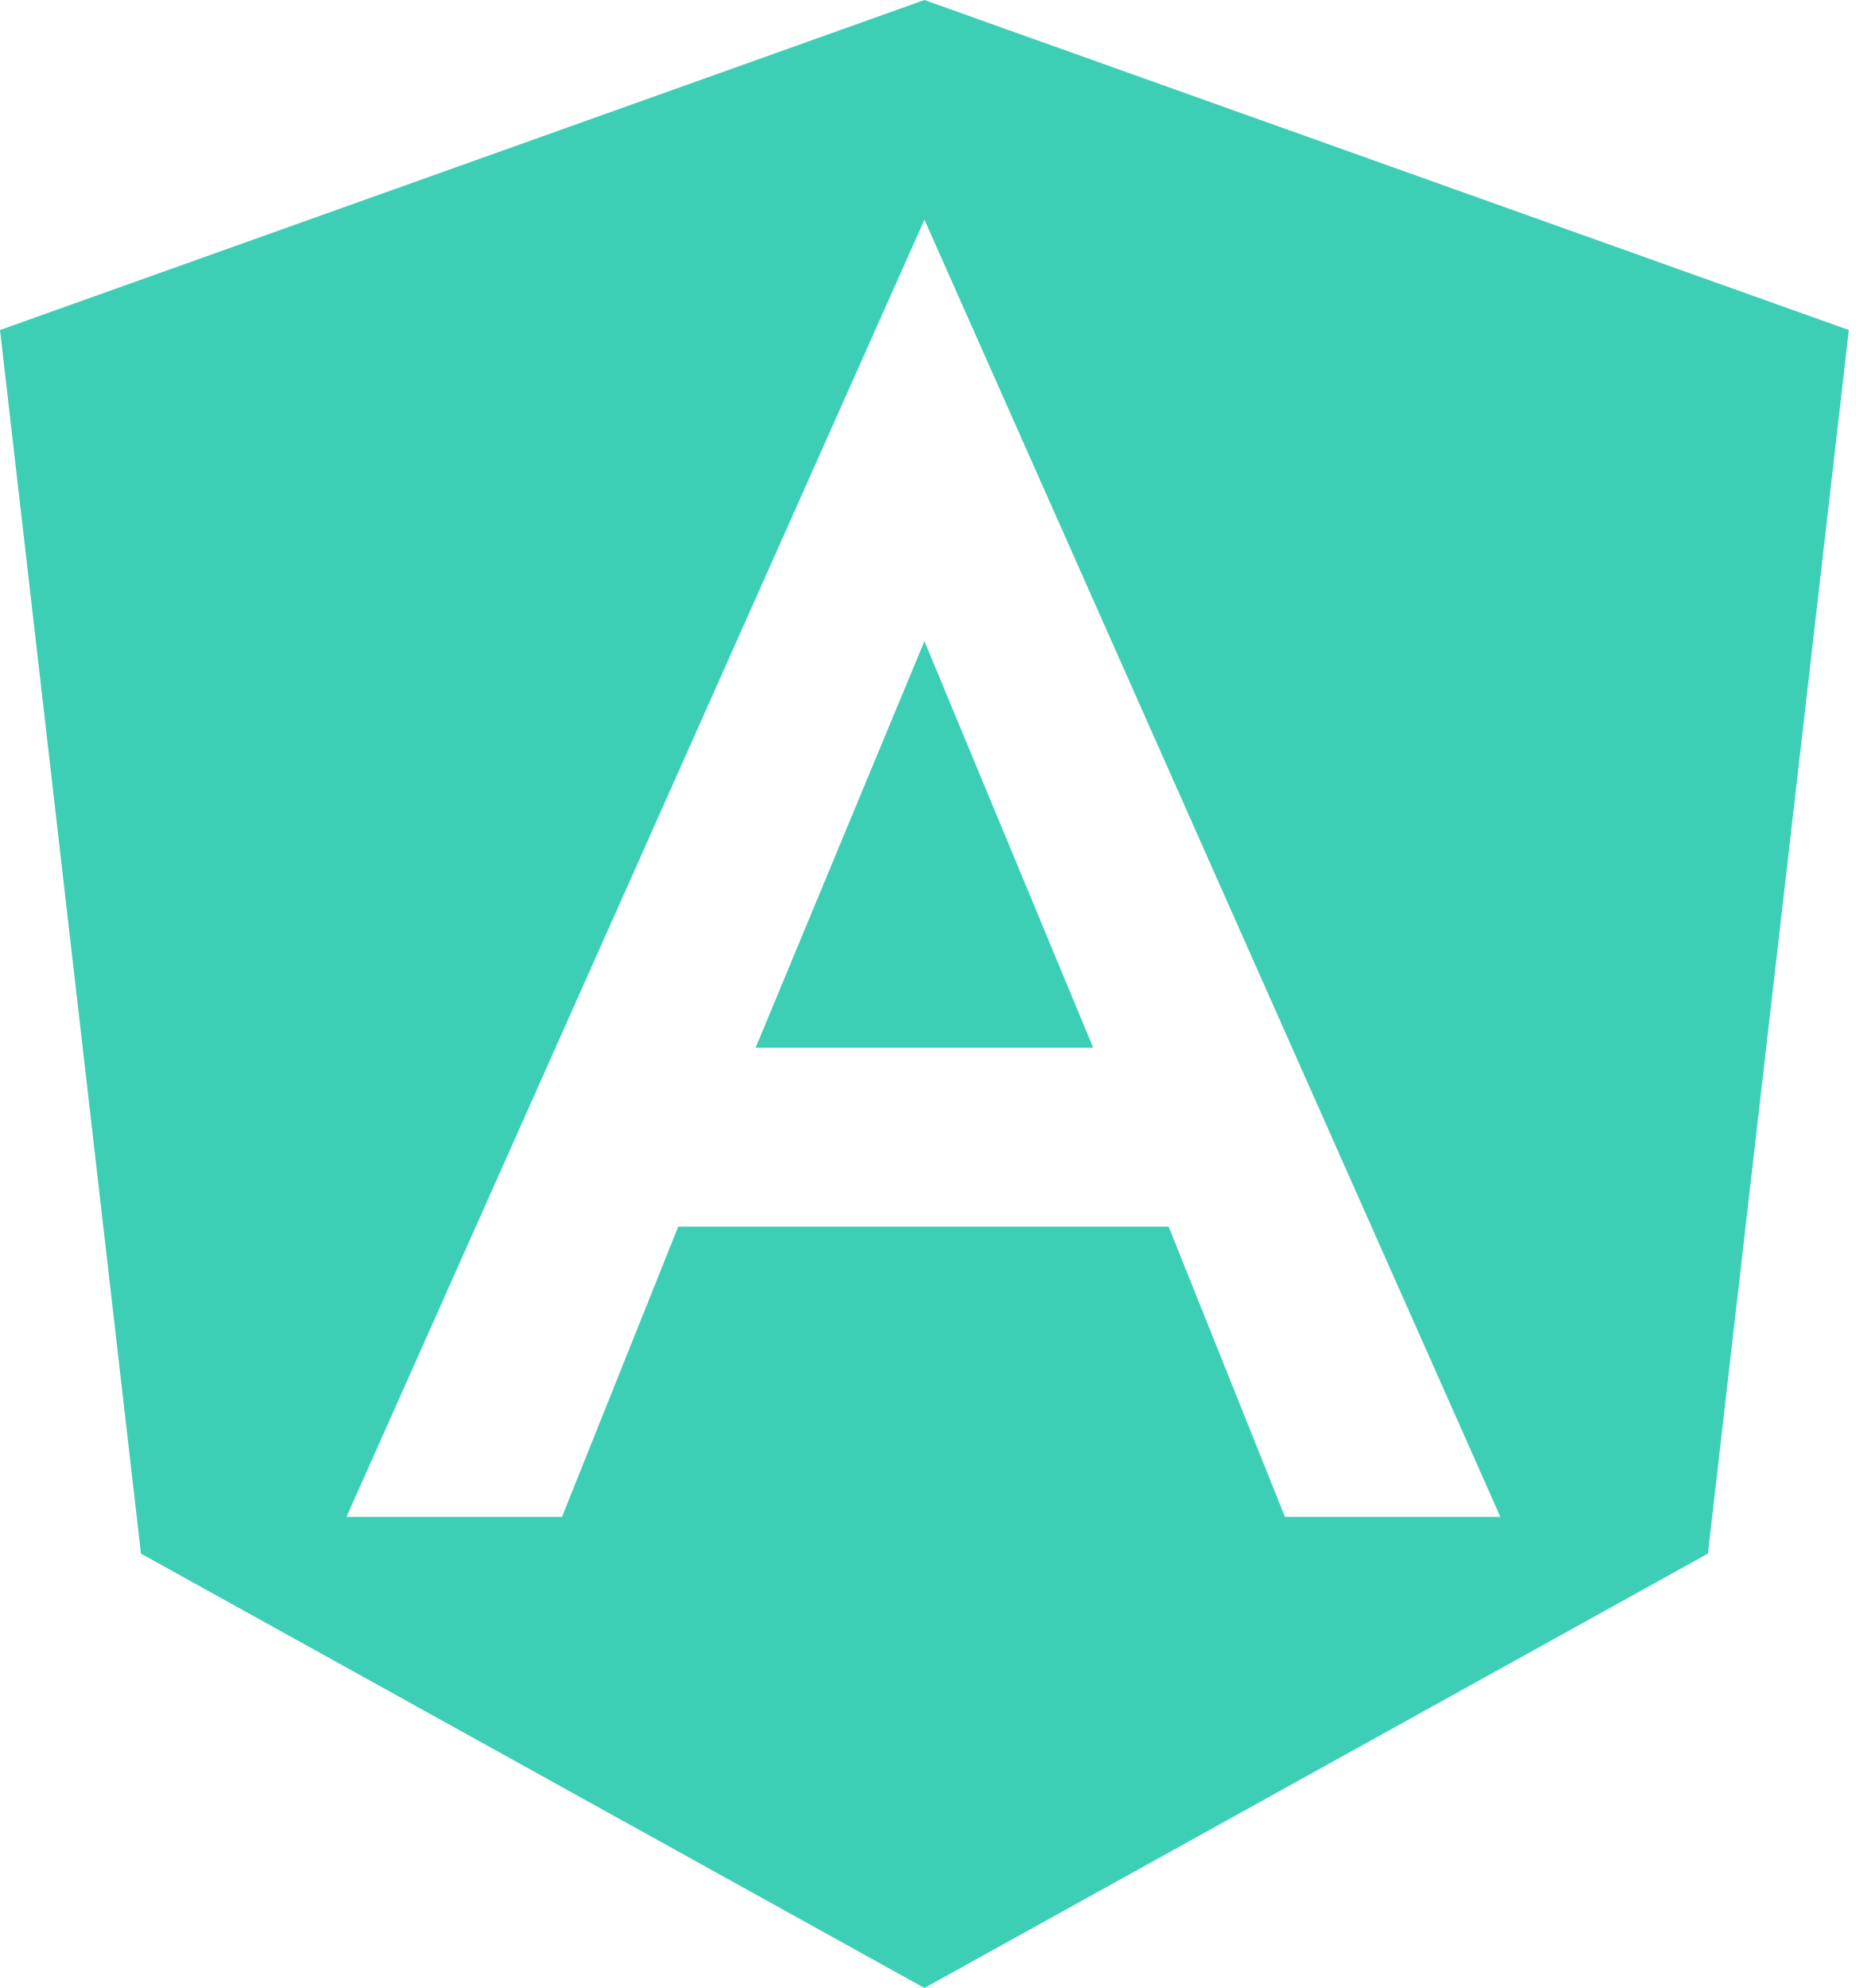
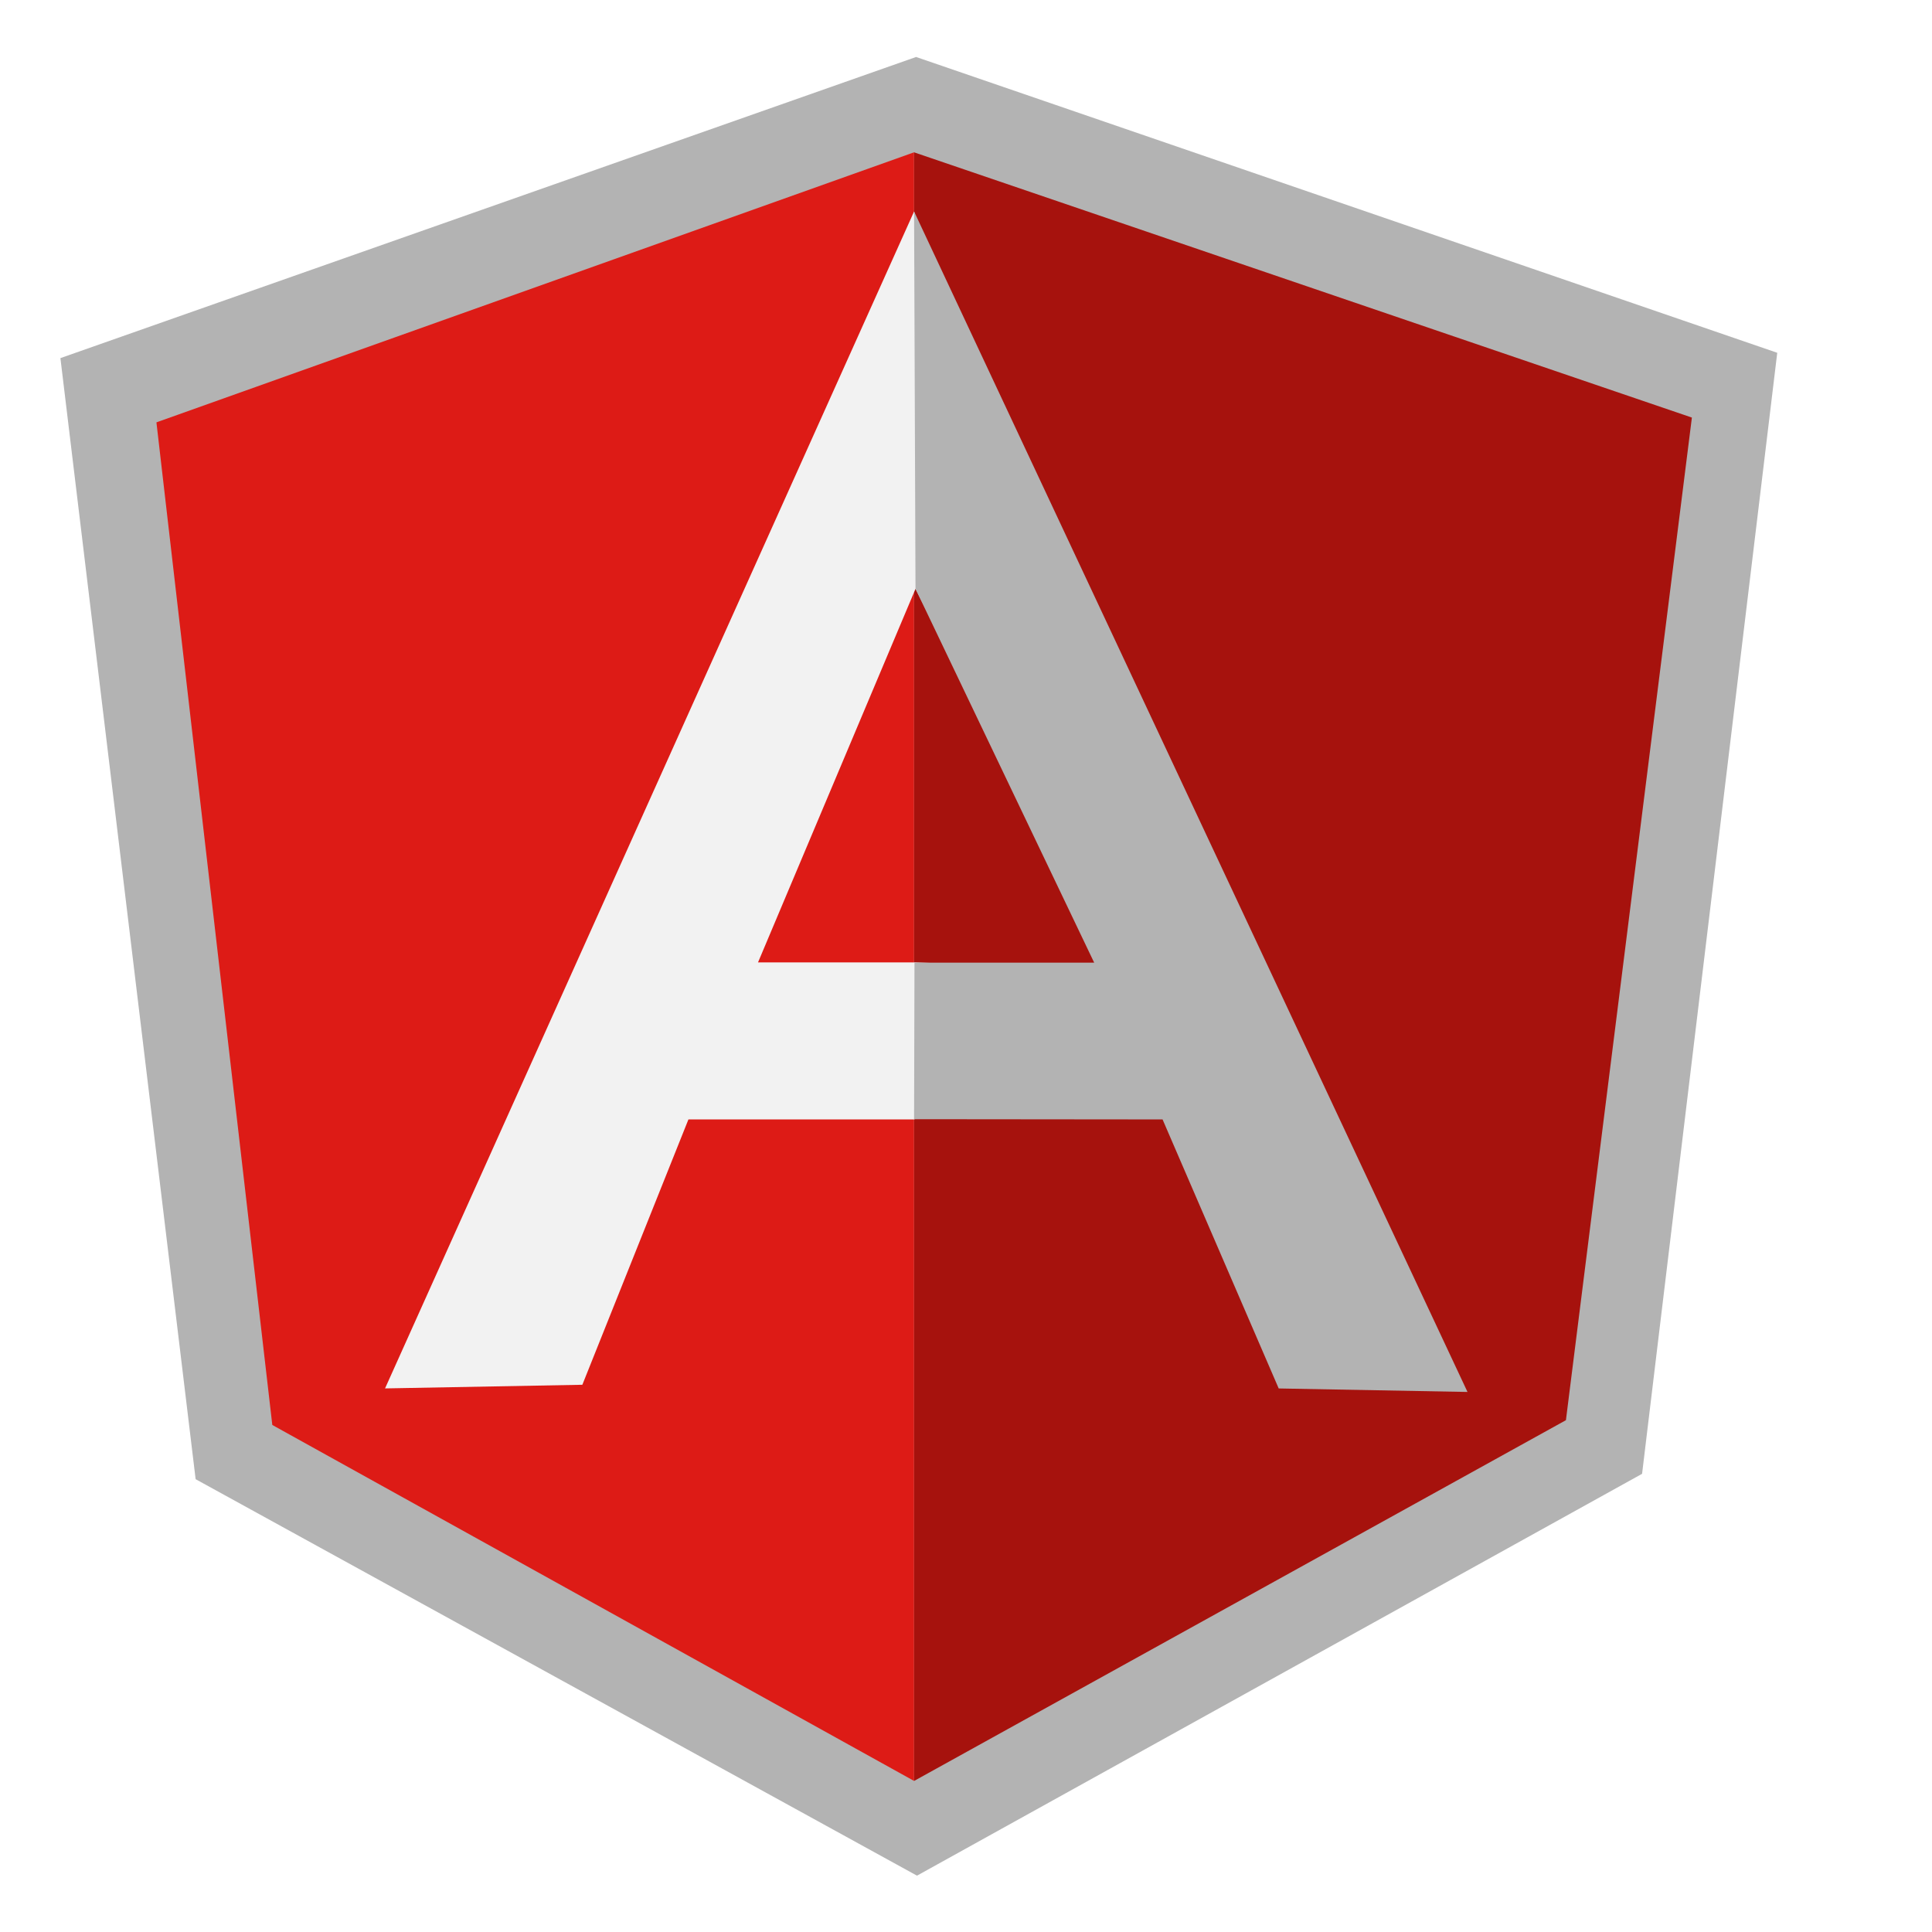
- <svg xmlns="http://www.w3.org/2000/svg" width="56" height="60" viewBox="0 0 56 60" fill="none">
-   <path d="M27.9 0L55.8 9.96L51.546 46.89L27.9 60L4.254 46.89L0 9.96L27.9 0ZM27.9 6.63L10.458 45.78H16.962L20.469 37.02H35.271L38.781 45.78H45.282L27.9 6.63ZM32.994 31.62H22.806L27.9 19.35L32.994 31.62Z" fill="#3DCFB6" />
+ <svg xmlns="http://www.w3.org/2000/svg" width="64px" height="64px" viewBox="-8.1 -8.1 286.20 286.20" preserveAspectRatio="xMinYMin meet" fill="#000000">
+   <g id="SVGRepo_bgCarrier" stroke-width="0" />
+   <g id="SVGRepo_tracerCarrier" stroke-linecap="round" stroke-linejoin="round" />
+   <g id="SVGRepo_iconCarrier">
+     <path d="M127.606.341L.849 44.95 20.88 211.022l106.86 58.732 107.412-59.528L255.175 44.16 127.606.341z" fill="#B3B3B3" />
+     <path d="M242.532 53.758L127.31 14.466v241.256l96.561-53.441 18.66-148.523z" fill="#A6120D" />
+     <path d="M15.073 54.466l17.165 148.525 95.07 52.731V14.462L15.074 54.465z" fill="#DD1B16" />
+     <path d="M159.027 142.898L127.31 157.73H93.881l-15.714 39.305-29.228.54L127.31 23.227l31.717 119.672zm-3.066-7.467l-28.44-56.303-23.329 55.334h23.117l28.652.97z" fill="#F2F2F2" />
+     <path d="M127.309 23.226l.21 55.902 26.47 55.377h-26.62l-.06 23.189 36.81.035 17.204 39.852 27.967.518-81.981-174.873z" fill="#B3B3B3" />
+   </g>
</svg>
